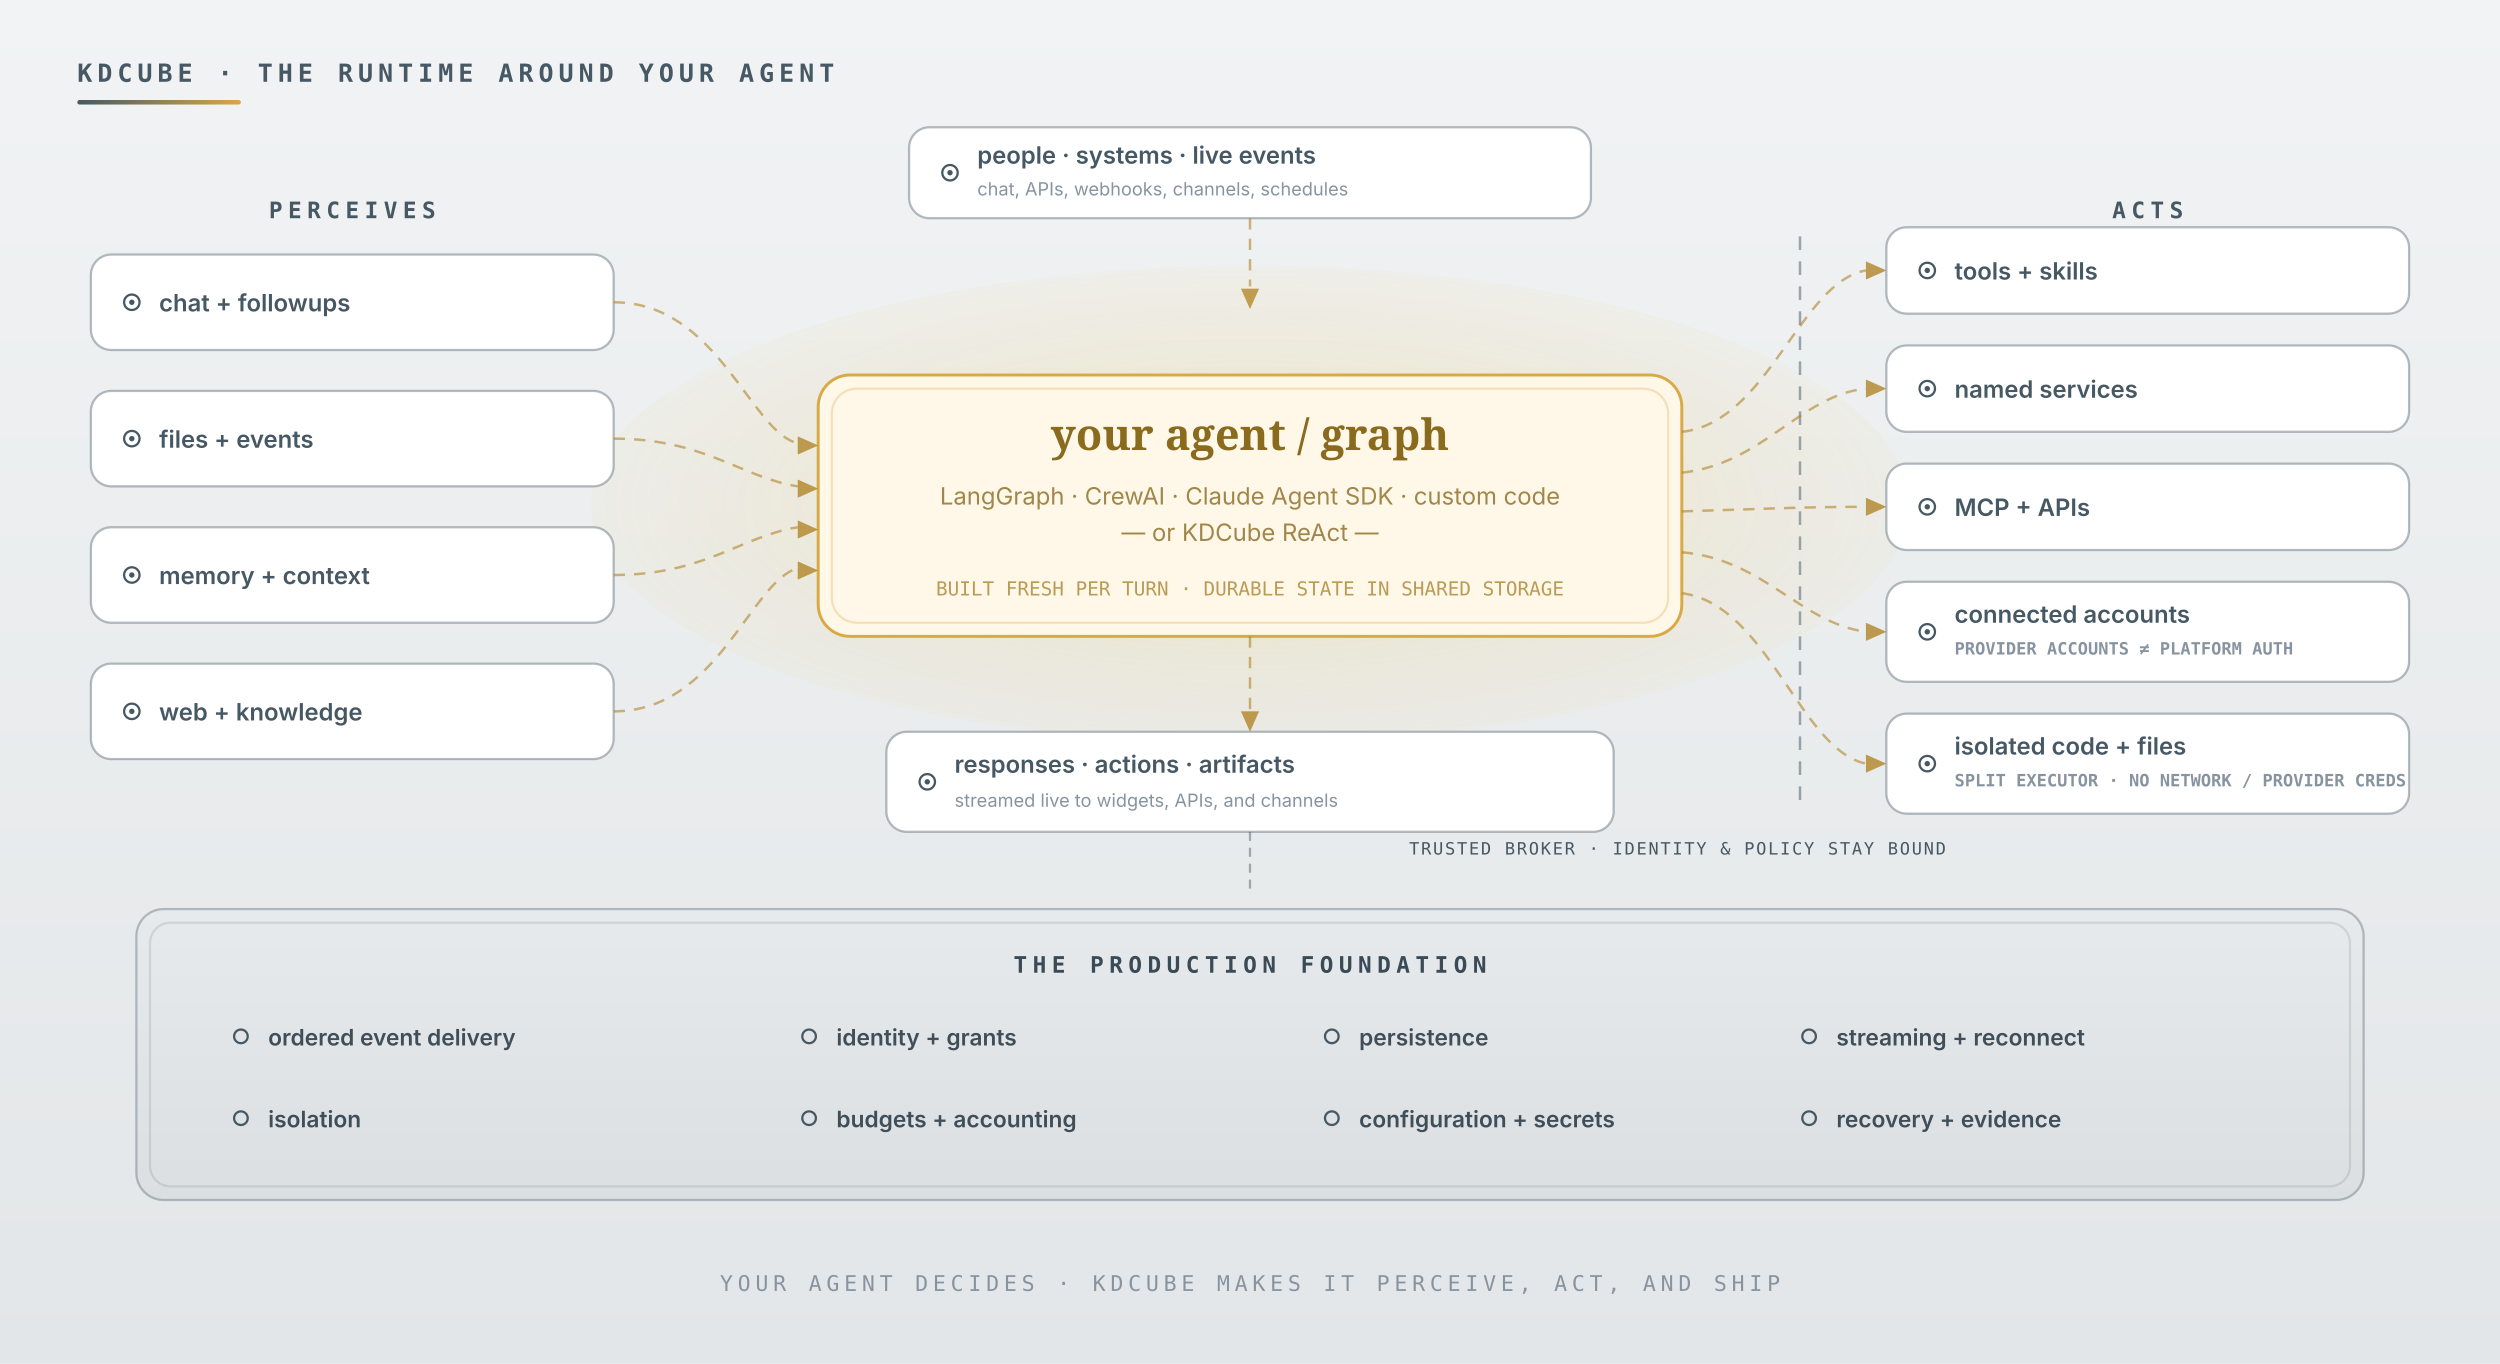
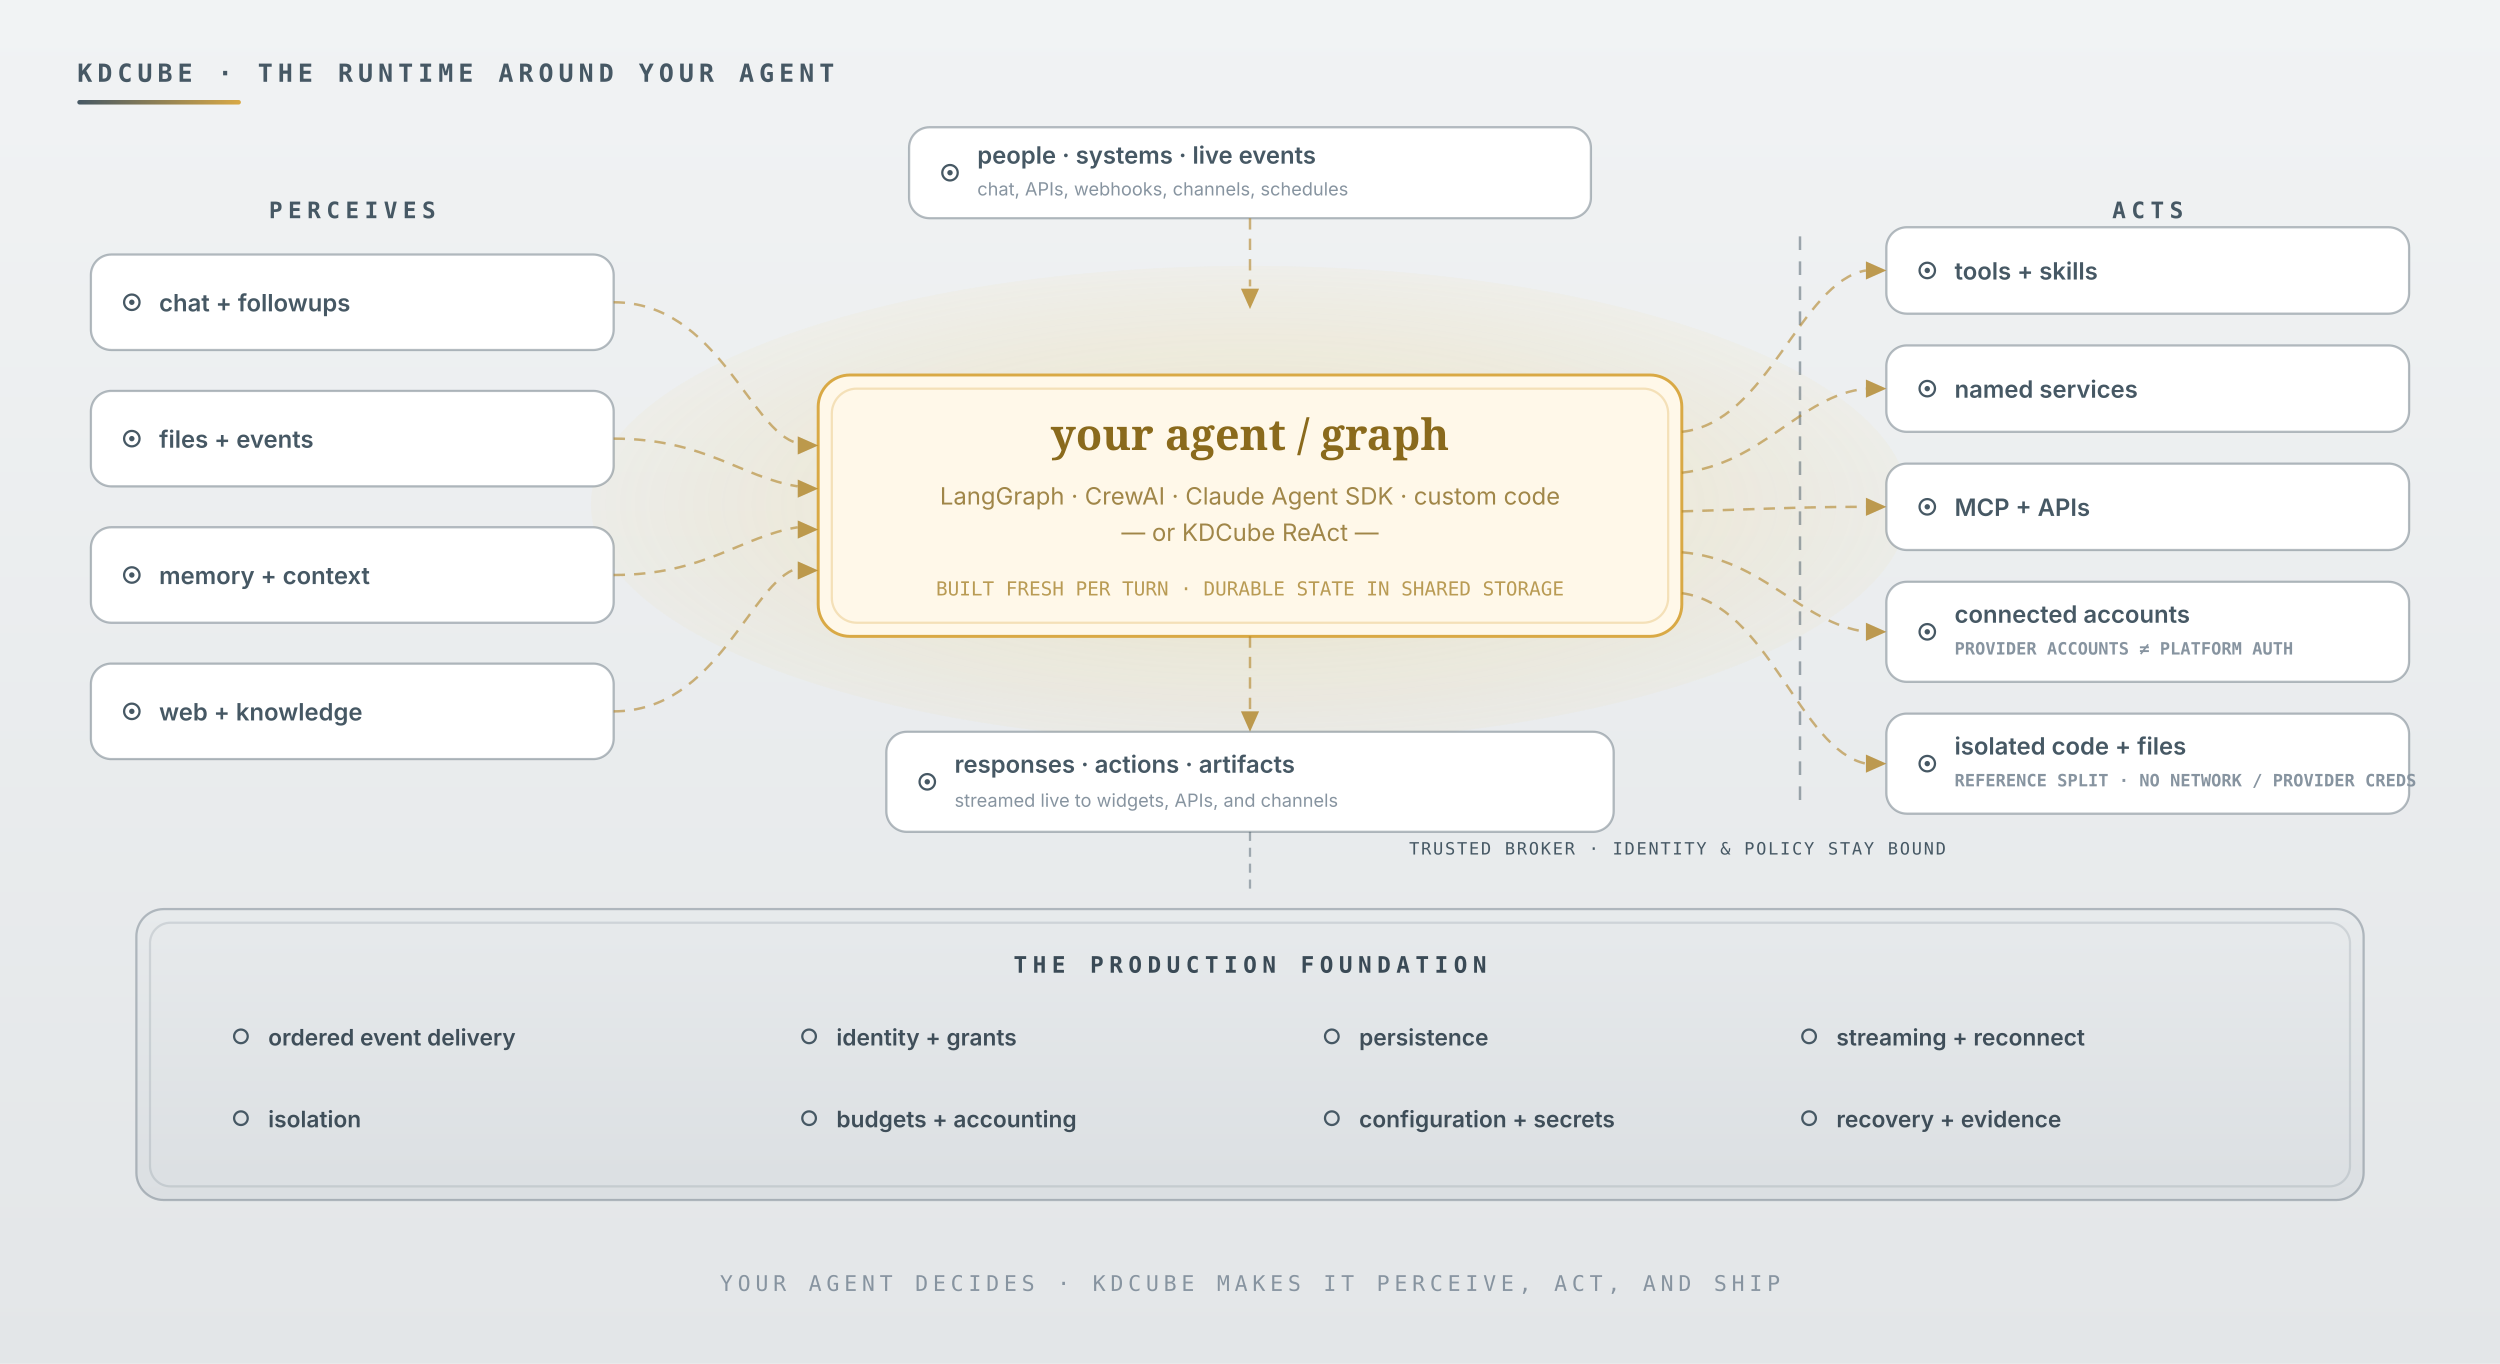
<svg xmlns="http://www.w3.org/2000/svg" viewBox="0 0 1100 600" font-family="Inter, ui-sans-serif, system-ui, sans-serif" role="img" aria-labelledby="title desc">
  <defs>
    <linearGradient id="mist" x1="0" y1="0" x2="0" y2="1">
      <stop offset="0%" stop-color="#F1F3F4" />
      <stop offset="100%" stop-color="#E3E6E8" />
    </linearGradient>
    <linearGradient id="plinth" x1="0" y1="0" x2="0" y2="1">
      <stop offset="0%" stop-color="#E7EAEC" />
      <stop offset="100%" stop-color="#DBDFE2" />
    </linearGradient>
    <radialGradient id="lamp" cx="50%" cy="50%" r="62%">
      <stop offset="0%" stop-color="#FFC978" stop-opacity="0.34" />
      <stop offset="45%" stop-color="#F0BC2E" stop-opacity="0.12" />
      <stop offset="100%" stop-color="#F0BC2E" stop-opacity="0" />
    </radialGradient>
    <linearGradient id="tick" x1="0" y1="0" x2="1" y2="0">
      <stop offset="0" stop-color="#465864" />
      <stop offset="1" stop-color="#D9A945" />
    </linearGradient>
  </defs>
  <rect width="1100" height="600" fill="url(#mist)" />
  <text x="34" y="36" font-size="11" letter-spacing="0.2em" fill="#465864" font-weight="700" font-family="JetBrains Mono, ui-monospace, Menlo, monospace">KDCUBE · THE RUNTIME AROUND YOUR AGENT</text>
  <rect x="34" y="44" width="72" height="2" rx="1" fill="url(#tick)" />
  <rect x="400" y="56" width="300" height="40" rx="9" fill="#FFFFFF" stroke="#465864" stroke-opacity="0.4" />
  <circle cx="418" cy="76" r="3.4" fill="none" stroke="#465864" />
  <circle cx="418" cy="76" r="1.2" fill="#465864" />
  <text x="430" y="72" font-size="10.5" font-weight="600" fill="#465864">people · systems · live events</text>
  <text x="430" y="86" font-size="8" fill="#8794A0">chat, APIs, webhooks, channels, schedules</text>
  <path d="M550 96 V126" stroke="#B08428" stroke-width="1.1" fill="none" stroke-dasharray="5 4" stroke-opacity="0.6" />
  <path d="M550 136l-4 -9h8z" fill="#B08428" fill-opacity="0.8" />
  <ellipse cx="550" cy="222" rx="290" ry="105" fill="url(#lamp)" />
  <rect x="360" y="165" width="380" height="115" rx="14" fill="#FFF8E9" stroke="#D9A945" stroke-width="1.3" />
  <rect x="366" y="171" width="368" height="103" rx="11" fill="none" stroke="#D9A945" stroke-opacity="0.3" />
  <text x="550" y="198" font-size="19" font-weight="700" fill="#8A6A1C" text-anchor="middle" font-family="Iowan Old Style, Georgia, serif">your agent / graph</text>
  <text x="550" y="222" font-size="10.5" fill="#A08648" text-anchor="middle">LangGraph · CrewAI · Claude Agent SDK · custom code</text>
  <text x="550" y="238" font-size="10.5" fill="#A08648" text-anchor="middle">— or KDCube ReAct —</text>
  <text x="550" y="262" font-size="8.5" fill="#B99B54" text-anchor="middle" font-family="JetBrains Mono, ui-monospace, Menlo, monospace">BUILT FRESH PER TURN · DURABLE STATE IN SHARED STORAGE</text>
  <text x="155" y="96" font-size="10" letter-spacing="0.24em" fill="#465864" font-weight="700" text-anchor="middle" font-family="JetBrains Mono, ui-monospace, Menlo, monospace">PERCEIVES</text>
  <g font-size="10.5" font-weight="600">
    <rect x="40" y="112" width="230" height="42" rx="9" fill="#FFFFFF" stroke="#465864" stroke-opacity="0.4" />
    <circle cx="58" cy="133" r="3.4" fill="none" stroke="#465864" />
    <circle cx="58" cy="133" r="1.2" fill="#465864" />
    <text x="70" y="137" fill="#465864">chat + followups</text>
    <rect x="40" y="172" width="230" height="42" rx="9" fill="#FFFFFF" stroke="#465864" stroke-opacity="0.4" />
    <circle cx="58" cy="193" r="3.4" fill="none" stroke="#465864" />
    <circle cx="58" cy="193" r="1.2" fill="#465864" />
    <text x="70" y="197" fill="#465864">files + events</text>
    <rect x="40" y="232" width="230" height="42" rx="9" fill="#FFFFFF" stroke="#465864" stroke-opacity="0.4" />
    <circle cx="58" cy="253" r="3.4" fill="none" stroke="#465864" />
    <circle cx="58" cy="253" r="1.2" fill="#465864" />
    <text x="70" y="257" fill="#465864">memory + context</text>
    <rect x="40" y="292" width="230" height="42" rx="9" fill="#FFFFFF" stroke="#465864" stroke-opacity="0.4" />
    <circle cx="58" cy="313" r="3.4" fill="none" stroke="#465864" />
    <circle cx="58" cy="313" r="1.2" fill="#465864" />
    <text x="70" y="317" fill="#465864">web + knowledge</text>
  </g>
  <g stroke="#B08428" stroke-width="1.1" fill="none" stroke-dasharray="5 4" stroke-opacity="0.6">
    <path d="M270 133 C316 133 330 190 351 195" />
    <path d="M270 193 C310 193 326 210 351 214" />
    <path d="M270 253 C310 253 326 236 351 232" />
    <path d="M270 313 C316 313 330 256 351 250" />
  </g>
  <g fill="#B08428" fill-opacity="0.8">
    <path d="M360 196l-9 -4v8z" />
    <path d="M360 215l-9 -4v8z" />
    <path d="M360 233l-9 -4v8z" />
    <path d="M360 251l-9 -4v8z" />
  </g>
  <text x="945" y="96" font-size="10" letter-spacing="0.24em" fill="#465864" font-weight="700" text-anchor="middle" font-family="JetBrains Mono, ui-monospace, Menlo, monospace">ACTS</text>
  <path d="M792 104 V356" stroke="#465864" stroke-width="1.1" fill="none" stroke-dasharray="6 5" stroke-opacity="0.5" />
  <text x="620" y="376" font-size="7.5" letter-spacing="0.1em" fill="#465864" font-family="JetBrains Mono, ui-monospace, Menlo, monospace">TRUSTED BROKER · IDENTITY &amp; POLICY STAY BOUND</text>
  <g font-size="10.5" font-weight="600">
    <rect x="830" y="100" width="230" height="38" rx="9" fill="#FFFFFF" stroke="#465864" stroke-opacity="0.4" />
    <circle cx="848" cy="119" r="3.4" fill="none" stroke="#465864" />
    <circle cx="848" cy="119" r="1.2" fill="#465864" />
    <text x="860" y="123" fill="#465864">tools + skills</text>
    <rect x="830" y="152" width="230" height="38" rx="9" fill="#FFFFFF" stroke="#465864" stroke-opacity="0.4" />
    <circle cx="848" cy="171" r="3.4" fill="none" stroke="#465864" />
    <circle cx="848" cy="171" r="1.2" fill="#465864" />
    <text x="860" y="175" fill="#465864">named services</text>
    <rect x="830" y="204" width="230" height="38" rx="9" fill="#FFFFFF" stroke="#465864" stroke-opacity="0.4" />
    <circle cx="848" cy="223" r="3.4" fill="none" stroke="#465864" />
    <circle cx="848" cy="223" r="1.2" fill="#465864" />
    <text x="860" y="227" fill="#465864">MCP + APIs</text>
    <rect x="830" y="256" width="230" height="44" rx="9" fill="#FFFFFF" stroke="#465864" stroke-opacity="0.4" />
    <circle cx="848" cy="278" r="3.4" fill="none" stroke="#465864" />
    <circle cx="848" cy="278" r="1.2" fill="#465864" />
    <text x="860" y="274" fill="#465864">connected accounts</text>
    <text x="860" y="288" font-size="7.5" fill="#8794A0" font-family="JetBrains Mono, ui-monospace, Menlo, monospace">PROVIDER ACCOUNTS ≠ PLATFORM AUTH</text>
    <rect x="830" y="314" width="230" height="44" rx="9" fill="#FFFFFF" stroke="#465864" stroke-opacity="0.4" />
    <circle cx="848" cy="336" r="3.4" fill="none" stroke="#465864" />
    <circle cx="848" cy="336" r="1.2" fill="#465864" />
    <text x="860" y="332" fill="#465864">isolated code + files</text>
-     <text x="860" y="346" font-size="7.5" fill="#8794A0" font-family="JetBrains Mono, ui-monospace, Menlo, monospace">SPLIT EXECUTOR · NO NETWORK / PROVIDER CREDS</text>
+     <text x="860" y="346" font-size="7.5" fill="#8794A0" font-family="JetBrains Mono, ui-monospace, Menlo, monospace">REFERENCE SPLIT · NO NETWORK / PROVIDER CREDS</text>
  </g>
  <g stroke="#B08428" stroke-width="1.1" fill="none" stroke-dasharray="5 4" stroke-opacity="0.6">
    <path d="M740 190 C778 186 792 124 821 119" />
    <path d="M740 208 C776 204 792 174 821 171" />
    <path d="M740 225 C776 224 792 223 821 223" />
    <path d="M740 243 C776 246 792 274 821 278" />
    <path d="M740 261 C778 266 792 330 821 336" />
  </g>
  <g fill="#B08428" fill-opacity="0.8">
    <path d="M830 119l-9 -4v8z" />
    <path d="M830 171l-9 -4v8z" />
    <path d="M830 223l-9 -4v8z" />
    <path d="M830 278l-9 -4v8z" />
    <path d="M830 336l-9 -4v8z" />
  </g>
  <path d="M550 280 V312" stroke="#B08428" stroke-width="1.1" fill="none" stroke-dasharray="5 4" stroke-opacity="0.6" />
  <path d="M550 322l-4 -9h8z" fill="#B08428" fill-opacity="0.8" />
  <rect x="390" y="322" width="320" height="44" rx="9" fill="#FFFFFF" stroke="#465864" stroke-opacity="0.4" />
  <circle cx="408" cy="344" r="3.4" fill="none" stroke="#465864" />
  <circle cx="408" cy="344" r="1.2" fill="#465864" />
  <text x="420" y="340" font-size="10.5" font-weight="600" fill="#465864">responses · actions · artifacts</text>
  <text x="420" y="355" font-size="8" fill="#8794A0">streamed live to widgets, APIs, and channels</text>
  <path d="M550 366 V392" stroke="#465864" stroke-width="1" fill="none" stroke-dasharray="4 3" stroke-opacity="0.45" />
  <rect x="60" y="400" width="980" height="128" rx="12" fill="url(#plinth)" stroke="#465864" stroke-opacity="0.35" />
  <rect x="66" y="406" width="968" height="116" rx="9" fill="none" stroke="#465864" stroke-opacity="0.15" />
  <text x="550" y="428" font-size="10" letter-spacing="0.24em" fill="#3A4A56" font-weight="700" text-anchor="middle" font-family="JetBrains Mono, ui-monospace, Menlo, monospace">THE PRODUCTION FOUNDATION</text>
  <g font-size="10" font-weight="600" fill="#3F4E59">
    <circle cx="106" cy="456" r="3" fill="none" stroke="#465864" />
    <text x="118" y="460">ordered event delivery</text>
    <circle cx="356" cy="456" r="3" fill="none" stroke="#465864" />
    <text x="368" y="460">identity + grants</text>
    <circle cx="586" cy="456" r="3" fill="none" stroke="#465864" />
    <text x="598" y="460">persistence</text>
    <circle cx="796" cy="456" r="3" fill="none" stroke="#465864" />
    <text x="808" y="460">streaming + reconnect</text>
    <circle cx="106" cy="492" r="3" fill="none" stroke="#465864" />
    <text x="118" y="496">isolation</text>
    <circle cx="356" cy="492" r="3" fill="none" stroke="#465864" />
    <text x="368" y="496">budgets + accounting</text>
    <circle cx="586" cy="492" r="3" fill="none" stroke="#465864" />
    <text x="598" y="496">configuration + secrets</text>
    <circle cx="796" cy="492" r="3" fill="none" stroke="#465864" />
    <text x="808" y="496">recovery + evidence</text>
  </g>
  <text x="550" y="568" font-size="9.5" letter-spacing="0.22em" fill="#8794A0" text-anchor="middle" font-family="JetBrains Mono, ui-monospace, Menlo, monospace">YOUR AGENT DECIDES · KDCUBE MAKES IT PERCEIVE, ACT, AND SHIP</text>
</svg>
